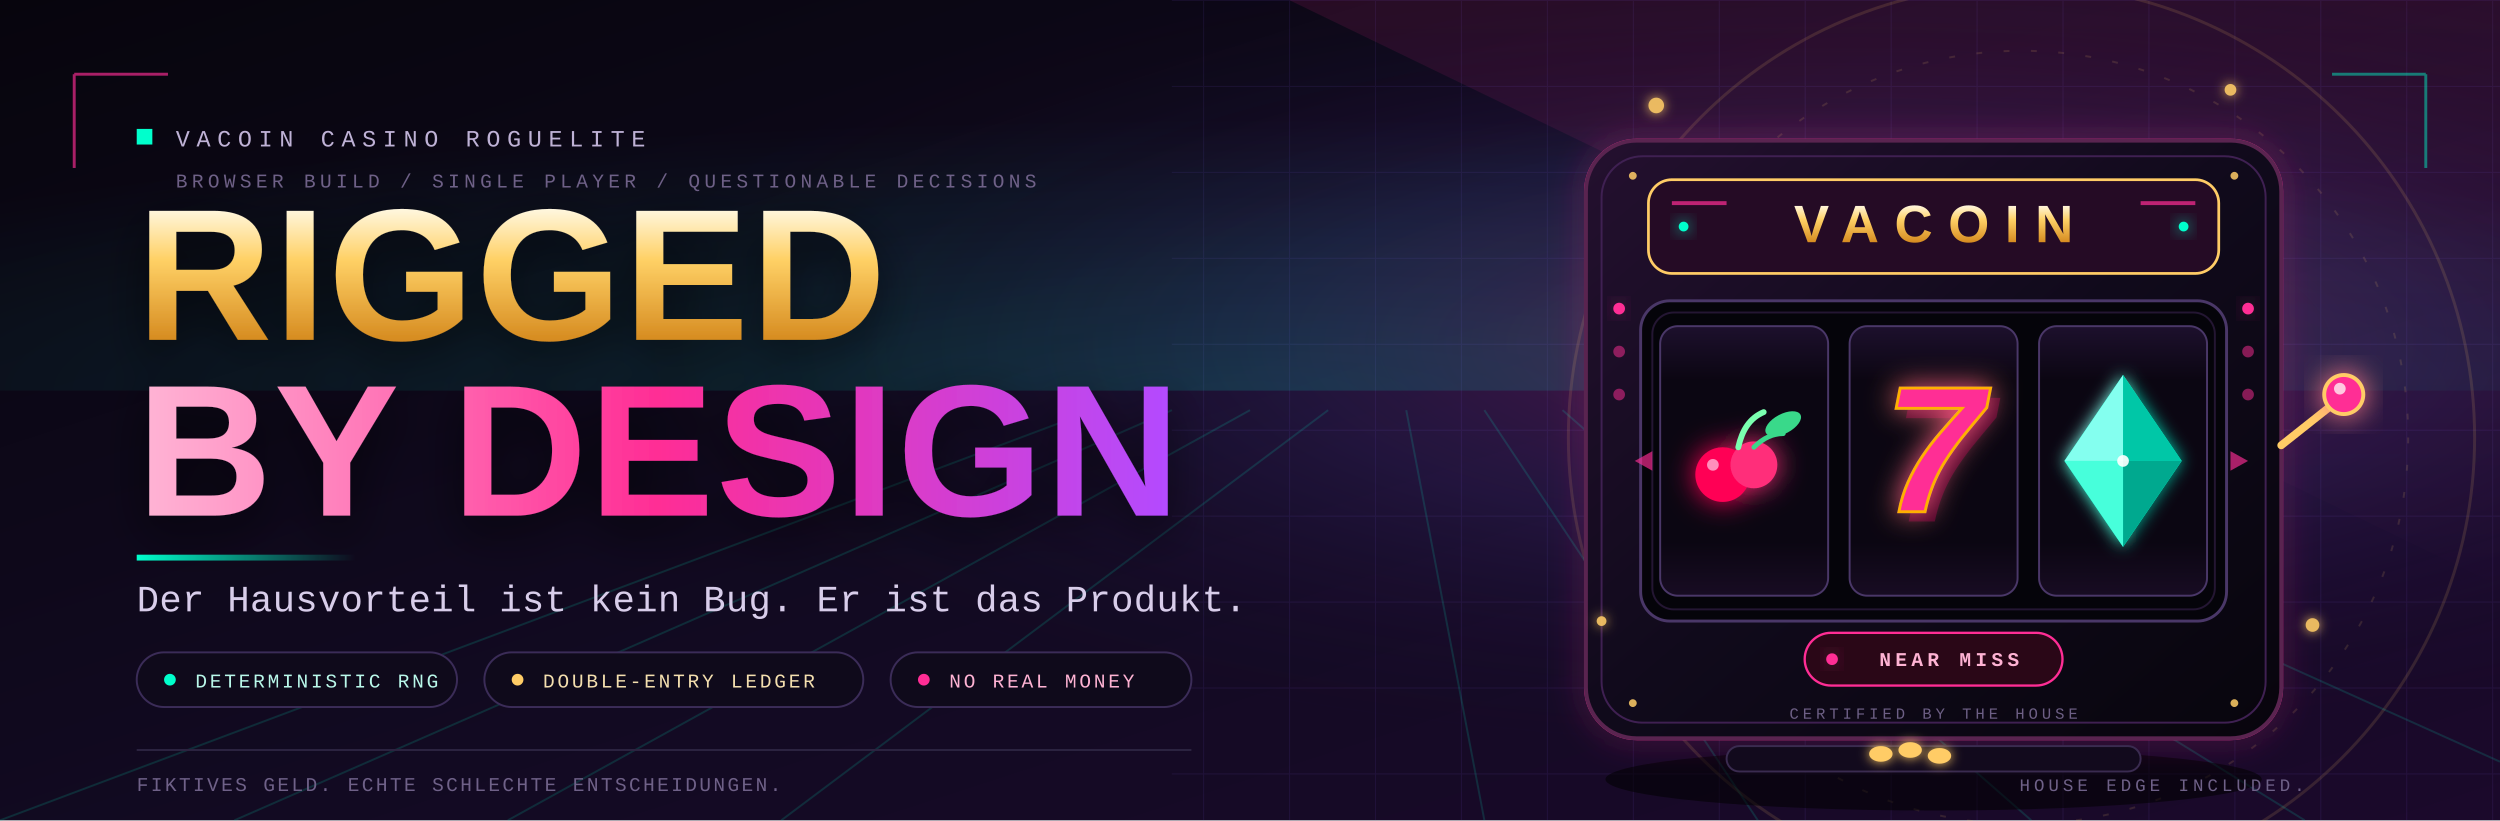
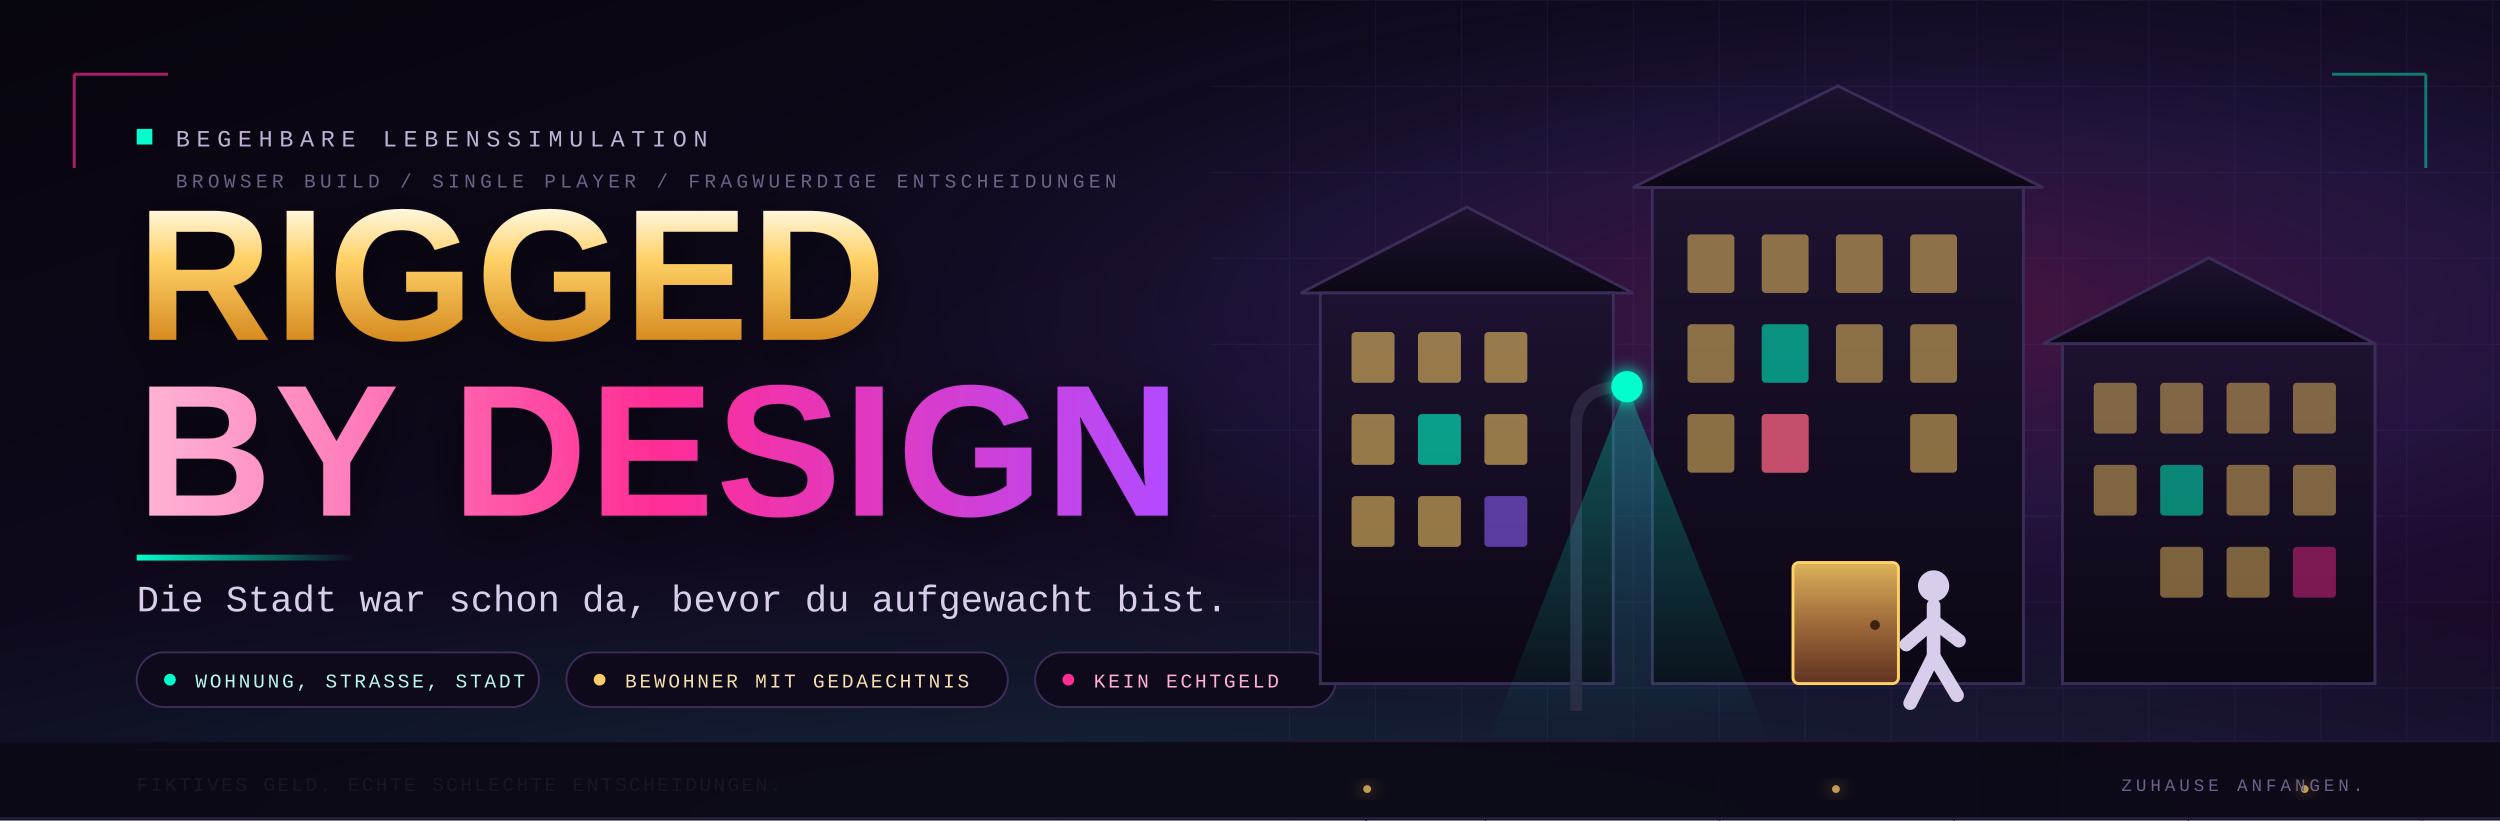
<svg xmlns="http://www.w3.org/2000/svg" viewBox="0 0 1280 420" width="1280" height="420" role="img" aria-labelledby="banner-title banner-desc">
  <defs>
    <linearGradient id="bg" x1="0" y1="0" x2="1" y2="1">
      <stop offset="0" stop-color="#07050d" />
      <stop offset="0.55" stop-color="#120a22" />
      <stop offset="1" stop-color="#1b092b" />
    </linearGradient>
-     <radialGradient id="halo" cx="0.74" cy="0.42" r="0.52">
-       <stop offset="0" stop-color="#ff2d95" stop-opacity="0.28" />
+     <radialGradient id="halo" cx="0.76" cy="0.38" r="0.55">
+       <stop offset="0" stop-color="#ff2d95" stop-opacity="0.24" />
      <stop offset="0.45" stop-color="#8b5cf6" stop-opacity="0.12" />
      <stop offset="1" stop-color="#07050d" stop-opacity="0" />
    </radialGradient>
-     <radialGradient id="floorGlow" cx="0.5" cy="1" r="0.7">
-       <stop offset="0" stop-color="#00ffcc" stop-opacity="0.14" />
+     <radialGradient id="streetGlow" cx="0.5" cy="1" r="0.75">
+       <stop offset="0" stop-color="#00ffcc" stop-opacity="0.12" />
      <stop offset="1" stop-color="#00ffcc" stop-opacity="0" />
    </radialGradient>
    <linearGradient id="gold" x1="0" y1="0" x2="0" y2="1">
      <stop offset="0" stop-color="#fff7df" />
      <stop offset="0.38" stop-color="#ffd166" />
      <stop offset="1" stop-color="#d58a1f" />
    </linearGradient>
    <linearGradient id="pinkTitle" x1="0" y1="0" x2="1" y2="0">
      <stop offset="0" stop-color="#ffb3d4" />
      <stop offset="0.5" stop-color="#ff2d95" />
      <stop offset="1" stop-color="#b34bff" />
    </linearGradient>
    <linearGradient id="cyanLine" x1="0" y1="0" x2="1" y2="0">
      <stop offset="0" stop-color="#00ffcc" />
      <stop offset="1" stop-color="#00ffcc" stop-opacity="0" />
    </linearGradient>
-     <linearGradient id="cabinet" x1="0" y1="0" x2="1" y2="1">
-       <stop offset="0" stop-color="#24102f" />
-       <stop offset="0.5" stop-color="#100a1b" />
-       <stop offset="1" stop-color="#08050d" />
+     <linearGradient id="cone" x1="0" y1="0" x2="0" y2="1">
+       <stop offset="0" stop-color="#00ffcc" stop-opacity="0.3" />
+       <stop offset="1" stop-color="#00ffcc" stop-opacity="0" />
    </linearGradient>
-     <linearGradient id="reelGlass" x1="0" y1="0" x2="0" y2="1">
-       <stop offset="0" stop-color="#1d102d" />
-       <stop offset="0.2" stop-color="#0b0612" />
-       <stop offset="0.8" stop-color="#0b0612" />
-       <stop offset="1" stop-color="#180c23" />
+     <linearGradient id="doorLight" x1="0" y1="0" x2="0" y2="1">
+       <stop offset="0" stop-color="#ffd166" stop-opacity="0.85" />
+       <stop offset="1" stop-color="#ff8a3d" stop-opacity="0.35" />
    </linearGradient>
-     <linearGradient id="beam" x1="0" y1="0" x2="0" y2="1">
-       <stop offset="0" stop-color="#ff2d95" stop-opacity="0.2" />
-       <stop offset="1" stop-color="#ff2d95" stop-opacity="0" />
+     <linearGradient id="facade" x1="0" y1="0" x2="0" y2="1">
+       <stop offset="0" stop-color="#1d1230" />
+       <stop offset="1" stop-color="#0c0715" />
    </linearGradient>
    <pattern id="grid" width="44" height="44" patternUnits="userSpaceOnUse">
      <path d="M 44 0 L 0 0 0 44" fill="none" stroke="#8b5cf6" stroke-opacity="0.13" stroke-width="1" />
    </pattern>
    <filter id="glowPink" x="-50%" y="-50%" width="200%" height="200%">
      <feGaussianBlur stdDeviation="7" result="blur" />
      <feMerge>
        <feMergeNode in="blur" />
        <feMergeNode in="SourceGraphic" />
      </feMerge>
    </filter>
    <filter id="glowCyan" x="-80%" y="-80%" width="260%" height="260%">
      <feGaussianBlur stdDeviation="4" result="blur" />
      <feMerge>
        <feMergeNode in="blur" />
        <feMergeNode in="SourceGraphic" />
      </feMerge>
    </filter>
-     <filter id="glowGold" x="-80%" y="-80%" width="260%" height="260%">
-       <feGaussianBlur stdDeviation="3" result="blur" />
-       <feMerge>
-         <feMergeNode in="blur" />
-         <feMergeNode in="SourceGraphic" />
-       </feMerge>
-     </filter>
    <filter id="textShadow" x="-20%" y="-30%" width="140%" height="180%">
      <feDropShadow dx="0" dy="8" stdDeviation="12" flood-color="#000000" flood-opacity="0.6" />
    </filter>
  </defs>
  <rect width="1280" height="420" fill="url(#bg)" />
  <rect width="1280" height="420" fill="url(#halo)" />
-   <path d="M 660 0 L 1280 0 L 1280 300 Z" fill="url(#beam)" opacity="0.55" />
-   <rect x="600" width="680" height="420" fill="url(#grid)" opacity="0.7" />
-   <rect width="1280" height="200" fill="url(#floorGlow)" />
-   <g opacity="0.13" fill="none" stroke="#ffcc66">
-     <circle cx="1035" cy="224" r="232" stroke-width="1.5" />
-     <circle cx="1035" cy="224" r="198" stroke-width="1" stroke-dasharray="3 11" />
-     <text x="1035" y="300" text-anchor="middle" font-family="Arial Black, Arial, sans-serif" font-size="220" font-weight="900" fill="none" stroke="#ffcc66" stroke-width="2">V</text>
-   </g>
-   <g opacity="0.14" stroke="#00ffcc" stroke-width="1" fill="none">
-     <path d="M 0 420 L 560 210" />
-     <path d="M 120 420 L 600 210" />
-     <path d="M 260 420 L 640 210" />
-     <path d="M 400 420 L 680 210" />
-     <path d="M 760 420 L 720 210" />
-     <path d="M 900 420 L 760 210" />
-     <path d="M 1040 420 L 800 210" />
-     <path d="M 1180 420 L 840 210" />
-     <path d="M 1280 390 L 880 210" />
-   </g>
+   <rect x="620" width="660" height="420" fill="url(#grid)" opacity="0.65" />
+   <rect y="240" width="1280" height="180" fill="url(#streetGlow)" />
  <path d="M 0 1 H 1280" stroke="url(#cyanLine)" stroke-width="1" opacity="0.55" />
  <path d="M 38 38 H 86 M 38 38 V 86" fill="none" stroke="#ff2d95" stroke-width="1.5" opacity="0.65" />
  <path d="M 1242 38 H 1194 M 1242 38 V 86" fill="none" stroke="#00ffcc" stroke-width="1.5" opacity="0.45" />
  <g font-family="'Courier New', monospace" fill="#8d7fa8">
    <rect x="70" y="66" width="8" height="8" fill="#00ffcc" />
-     <text x="90" y="75" font-size="12" letter-spacing="3.4" fill="#bfb2d6">VACOIN CASINO ROGUELITE</text>
-     <text x="90" y="96" font-size="10" letter-spacing="2.2" fill="#6f6188">BROWSER BUILD / SINGLE PLAYER / QUESTIONABLE DECISIONS</text>
+     <text x="90" y="75" font-size="12" letter-spacing="3.4" fill="#bfb2d6">BEGEHBARE LEBENSSIMULATION</text>
+     <text x="90" y="96" font-size="10" letter-spacing="2.2" fill="#6f6188">BROWSER BUILD / SINGLE PLAYER / FRAGWUERDIGE ENTSCHEIDUNGEN</text>
  </g>
  <g filter="url(#textShadow)" font-family="Arial Black, Arial, sans-serif" font-weight="900">
-     <text x="70" y="174" font-size="96" letter-spacing="1" fill="url(#gold)" textLength="520" lengthAdjust="spacingAndGlyphs">RIGGED</text>
-     <text x="70" y="264" font-size="96" letter-spacing="1" fill="url(#pinkTitle)" textLength="610" lengthAdjust="spacingAndGlyphs">BY DESIGN</text>
+     <text x="70" y="174" font-size="96" letter-spacing="1" fill="url(#gold)">RIGGED</text>
+     <text x="70" y="264" font-size="96" letter-spacing="1" fill="url(#pinkTitle)">BY DESIGN</text>
  </g>
  <rect x="70" y="284" width="112" height="3" fill="url(#cyanLine)" />
-   <text x="70" y="313" font-family="'Courier New', monospace" font-size="19" letter-spacing="0.2" fill="#d8cdea">Der Hausvorteil ist kein Bug. Er ist das Produkt.</text>
+   <text x="70" y="313" font-family="'Courier New', monospace" font-size="19" fill="#d8cdea">Die Stadt war schon da, bevor du aufgewacht bist.</text>
  <g transform="translate(70 334)" font-family="'Courier New', monospace" font-size="10" letter-spacing="1.4">
    <g>
-       <rect width="164" height="28" rx="14" fill="#0f0a1b" stroke="#3b2c58" />
+       <rect width="206" height="28" rx="14" fill="#0f0a1b" stroke="#3b2c58" />
      <circle cx="17" cy="14" r="3" fill="#00ffcc" />
-       <text x="30" y="18" fill="#b9f8ea">DETERMINISTIC RNG</text>
+       <text x="30" y="18" fill="#b9f8ea">WOHNUNG, STRASSE, STADT</text>
    </g>
-     <g transform="translate(178 0)">
-       <rect width="194" height="28" rx="14" fill="#0f0a1b" stroke="#3b2c58" />
+     <g transform="translate(220 0)">
+       <rect width="226" height="28" rx="14" fill="#0f0a1b" stroke="#3b2c58" />
      <circle cx="17" cy="14" r="3" fill="#ffcc66" />
-       <text x="30" y="18" fill="#f4dfaf">DOUBLE-ENTRY LEDGER</text>
+       <text x="30" y="18" fill="#f4dfaf">BEWOHNER MIT GEDAECHTNIS</text>
    </g>
-     <g transform="translate(386 0)">
+     <g transform="translate(460 0)">
      <rect width="154" height="28" rx="14" fill="#0f0a1b" stroke="#3b2c58" />
      <circle cx="17" cy="14" r="3" fill="#ff2d95" />
-       <text x="30" y="18" fill="#ffb3d4">NO REAL MONEY</text>
+       <text x="30" y="18" fill="#ffb3d4">KEIN ECHTGELD</text>
    </g>
  </g>
  <path d="M 70 384 H 610" stroke="#2c2440" stroke-width="1" />
  <text x="70" y="405" font-family="'Courier New', monospace" font-size="10" letter-spacing="1.2" fill="#6f6188">FIKTIVES GELD. ECHTE SCHLECHTE ENTSCHEIDUNGEN.</text>
-   <g transform="translate(812 30)">
-     <ellipse cx="178" cy="369" rx="168" ry="16" fill="#000000" opacity="0.55" />
-     <g stroke="#ff2d95" stroke-width="2" filter="url(#glowPink)" fill="none" opacity="0.8">
-       <rect x="0" y="42" width="356" height="306" rx="26" />
+   <g>
+     <path d="M 660 380 H 1280" stroke="#241633" stroke-width="2" />
+     <path d="M 660 380 L 700 420 M 780 380 L 760 420 M 900 380 L 880 420 M 1020 380 L 1000 420 M 1140 380 L 1120 420 M 1240 380 L 1240 420" stroke="#241633" stroke-width="1.5" opacity="0.9" />
+     <rect y="380" width="1280" height="40" fill="#0a0713" opacity="0.85" />
+   </g>
+   <g>
+     <path d="M 666 150 L 751 106 L 836 150 Z" fill="url(#facade)" stroke="#3b2c58" stroke-width="1.5" />
+     <rect x="676" y="150" width="150" height="200" fill="url(#facade)" stroke="#3b2c58" stroke-width="1.5" />
+     <g fill="#ffd166" opacity="0.55">
+       <rect x="692" y="170" width="22" height="26" rx="2" />
+       <rect x="726" y="170" width="22" height="26" rx="2" />
+       <rect x="760" y="170" width="22" height="26" rx="2" />
+       <rect x="692" y="212" width="22" height="26" rx="2" />
+       <rect x="760" y="212" width="22" height="26" rx="2" />
+       <rect x="692" y="254" width="22" height="26" rx="2" />
+       <rect x="726" y="254" width="22" height="26" rx="2" />
    </g>
-     <rect x="0" y="42" width="356" height="306" rx="26" fill="url(#cabinet)" stroke="#5a2450" stroke-width="2" />
-     <rect x="8" y="50" width="340" height="290" rx="21" fill="none" stroke="#3f2052" stroke-width="1" />
-     <g fill="#ffcc66" opacity="0.85">
-       <circle cx="24" cy="60" r="2" />
-       <circle cx="332" cy="60" r="2" />
-       <circle cx="24" cy="330" r="2" />
-       <circle cx="332" cy="330" r="2" />
+     <rect x="726" y="212" width="22" height="26" rx="2" fill="#00ffcc" opacity="0.6" />
+     <rect x="760" y="254" width="22" height="26" rx="2" fill="#8b5cf6" opacity="0.6" />
+   </g>
+   <g>
+     <path d="M 836 96 L 941 44 L 1046 96 Z" fill="url(#facade)" stroke="#3b2c58" stroke-width="1.5" />
+     <rect x="846" y="96" width="190" height="254" fill="url(#facade)" stroke="#3b2c58" stroke-width="1.5" />
+     <g fill="#ffd166" opacity="0.5">
+       <rect x="864" y="120" width="24" height="30" rx="2" />
+       <rect x="902" y="120" width="24" height="30" rx="2" />
+       <rect x="940" y="120" width="24" height="30" rx="2" />
+       <rect x="978" y="120" width="24" height="30" rx="2" />
+       <rect x="864" y="166" width="24" height="30" rx="2" />
+       <rect x="940" y="166" width="24" height="30" rx="2" />
+       <rect x="978" y="166" width="24" height="30" rx="2" />
+       <rect x="864" y="212" width="24" height="30" rx="2" />
+       <rect x="902" y="212" width="24" height="30" rx="2" />
+       <rect x="978" y="212" width="24" height="30" rx="2" />
    </g>
-     <g>
-       <rect x="32" y="62" width="292" height="48" rx="12" fill="#250b25" stroke="#ffcc66" stroke-width="1.4" />
-       <path d="M 44 74 H 72 M 284 74 H 312" stroke="#ff2d95" stroke-width="2" opacity="0.7" />
-       <text x="178" y="94" text-anchor="middle" font-family="Arial Black, Arial, sans-serif" font-size="27" font-weight="900" letter-spacing="8" fill="url(#gold)">VACOIN</text>
-       <circle cx="50" cy="86" r="2.5" fill="#00ffcc" filter="url(#glowCyan)" />
-       <circle cx="306" cy="86" r="2.5" fill="#00ffcc" filter="url(#glowCyan)" />
+     <rect x="902" y="166" width="24" height="30" rx="2" fill="#00ffcc" opacity="0.55" />
+     <rect x="902" y="212" width="24" height="30" rx="2" fill="#ff2d95" opacity="0.5" />
+     <rect x="918" y="288" width="54" height="62" rx="3" fill="url(#doorLight)" stroke="#ffd166" stroke-width="1.5" />
+     <circle cx="960" cy="320" r="2.5" fill="#3a2410" />
+   </g>
+   <g>
+     <path d="M 1046 176 L 1131 132 L 1216 176 Z" fill="url(#facade)" stroke="#3b2c58" stroke-width="1.5" />
+     <rect x="1056" y="176" width="160" height="174" fill="url(#facade)" stroke="#3b2c58" stroke-width="1.5" />
+     <g fill="#ffd166" opacity="0.45">
+       <rect x="1072" y="196" width="22" height="26" rx="2" />
+       <rect x="1106" y="196" width="22" height="26" rx="2" />
+       <rect x="1140" y="196" width="22" height="26" rx="2" />
+       <rect x="1174" y="196" width="22" height="26" rx="2" />
+       <rect x="1072" y="238" width="22" height="26" rx="2" />
+       <rect x="1140" y="238" width="22" height="26" rx="2" />
+       <rect x="1174" y="238" width="22" height="26" rx="2" />
+       <rect x="1106" y="280" width="22" height="26" rx="2" />
+       <rect x="1140" y="280" width="22" height="26" rx="2" />
    </g>
-     <g fill="#ff2d95">
-       <circle cx="17" cy="128" r="3" filter="url(#glowPink)" />
-       <circle cx="17" cy="150" r="3" opacity="0.5" />
-       <circle cx="17" cy="172" r="3" opacity="0.5" />
-       <circle cx="339" cy="128" r="3" filter="url(#glowPink)" />
-       <circle cx="339" cy="150" r="3" opacity="0.5" />
-       <circle cx="339" cy="172" r="3" opacity="0.5" />
-     </g>
-     <rect x="28" y="124" width="300" height="164" rx="15" fill="#05040a" stroke="#4a3768" stroke-width="1.5" />
-     <rect x="34" y="130" width="288" height="152" rx="11" fill="none" stroke="#241633" stroke-width="1" />
-     <g>
-       <rect x="38" y="137" width="86" height="138" rx="9" fill="url(#reelGlass)" stroke="#4a3768" />
-       <rect x="135" y="137" width="86" height="138" rx="9" fill="url(#reelGlass)" stroke="#4a3768" />
-       <rect x="232" y="137" width="86" height="138" rx="9" fill="url(#reelGlass)" stroke="#4a3768" />
-     </g>
-     <g>
-       <g filter="url(#glowPink)">
-         <circle cx="70" cy="213" r="14" fill="#ff0055" />
-         <circle cx="86" cy="208" r="12" fill="#ff2d7a" />
-       </g>
-       <path d="M 78 199 C 80 190 84 184 91 181" fill="none" stroke="#7bffb0" stroke-width="3" stroke-linecap="round" />
-       <path d="M 86 199 C 91 194 96 192 101 192" fill="none" stroke="#39d98a" stroke-width="2.5" stroke-linecap="round" />
-       <ellipse cx="101" cy="187" rx="10" ry="5" fill="#39d98a" transform="rotate(-28 101 187)" />
-       <circle cx="65" cy="208" r="3" fill="#ff9ec7" opacity="0.9" />
-     </g>
-     <g>
-       <text x="178" y="232" text-anchor="middle" font-family="Arial Black, Arial, sans-serif" font-size="92" font-style="italic" font-weight="900" fill="#4a0029" transform="translate(5 5)">7</text>
-       <text x="178" y="232" text-anchor="middle" font-family="Arial Black, Arial, sans-serif" font-size="92" font-style="italic" font-weight="900" fill="#ff2d95" stroke="#ffb000" stroke-width="1.5" filter="url(#glowPink)">7</text>
-     </g>
-     <g filter="url(#glowCyan)">
-       <path d="M 275 162 L 305 206 L 275 250 L 245 206 Z" fill="#00ffcc" />
-       <path d="M 275 162 L 275 206 L 245 206 Z" fill="#8afff0" opacity="0.95" />
-       <path d="M 275 162 L 305 206 L 275 206 Z" fill="#00c7a7" />
-       <path d="M 275 206 L 305 206 L 275 250 Z" fill="#00a98f" />
-       <path d="M 275 206 L 245 206 L 275 250 Z" fill="#5dffe0" opacity="0.75" />
-     </g>
-     <circle cx="275" cy="206" r="3" fill="#ffffff" opacity="0.9" />
-     <g opacity="0.65">
-       <path d="M 25 206 H 339" stroke="#ff2d95" stroke-width="2" filter="url(#glowPink)" />
-       <path d="M 25 206 L 34 201 L 34 211 Z" fill="#ff2d95" />
-       <path d="M 339 206 L 330 201 L 330 211 Z" fill="#ff2d95" />
-     </g>
-     <g>
-       <rect x="112" y="294" width="132" height="27" rx="13.5" fill="#2a0717" stroke="#ff2d95" stroke-width="1.2" />
-       <circle cx="126" cy="307.5" r="3" fill="#ff2d95" filter="url(#glowPink)" />
-       <text x="186" y="311" text-anchor="middle" font-family="'Courier New', monospace" font-size="10" font-weight="bold" letter-spacing="2.2" fill="#ffb3d4">NEAR MISS</text>
-     </g>
-     <text x="178" y="338" text-anchor="middle" font-family="'Courier New', monospace" font-size="8" letter-spacing="2" fill="#6d5f85">CERTIFIED BY THE HOUSE</text>
-     <g>
-       <path d="M 356 198 L 385 175" stroke="#ffcc66" stroke-width="4" stroke-linecap="round" />
-       <circle cx="388" cy="172" r="10" fill="#ff2d95" stroke="#ffcc66" stroke-width="2" filter="url(#glowPink)" />
-       <circle cx="386" cy="169" r="3" fill="#ffd9e8" opacity="0.9" />
-     </g>
-     <rect x="72" y="352" width="212" height="13" rx="6.5" fill="#120a1d" stroke="#3a2b50" />
-     <g fill="#ffcc66" filter="url(#glowGold)">
-       <ellipse cx="151" cy="356" rx="6" ry="4" />
-       <ellipse cx="166" cy="354" rx="6" ry="4" />
-       <ellipse cx="181" cy="357" rx="6" ry="4" />
-     </g>
-     <g fill="#ffcc66" filter="url(#glowGold)" opacity="0.9">
-       <circle cx="36" cy="24" r="4" />
-       <circle cx="330" cy="16" r="3" />
-       <circle cx="372" cy="290" r="3.5" />
-       <circle cx="8" cy="288" r="2.5" />
-     </g>
+     <rect x="1106" y="238" width="22" height="26" rx="2" fill="#00ffcc" opacity="0.5" />
+     <rect x="1174" y="280" width="22" height="26" rx="2" fill="#ff2d95" opacity="0.45" />
  </g>
-   <text x="1180" y="405" text-anchor="end" font-family="'Courier New', monospace" font-size="9" letter-spacing="2" fill="#6f6188">HOUSE EDGE INCLUDED.</text>
+   <g>
+     <rect x="804" y="214" width="6" height="150" fill="#2c2440" />
+     <path d="M 807 218 Q 807 198 831 198" fill="none" stroke="#2c2440" stroke-width="6" />
+     <circle cx="833" cy="198" r="8" fill="#00ffcc" filter="url(#glowCyan)" />
+     <path d="M 833 198 L 762 380 L 906 380 Z" fill="url(#cone)" />
+   </g>
+   <g stroke="#d8cdea" stroke-width="7" stroke-linecap="round" fill="none">
+     <circle cx="990" cy="300" r="8" fill="#d8cdea" stroke="none" />
+     <path d="M 990 310 L 990 336" />
+     <path d="M 990 336 L 978 360 M 990 336 L 1002 356" />
+     <path d="M 990 318 L 976 330 M 990 318 L 1003 328" />
+   </g>
+   <g fill="#ffcc66" filter="url(#glowCyan)" opacity="0.75">
+     <circle cx="700" cy="404" r="2" />
+     <circle cx="940" cy="404" r="2" />
+     <circle cx="1180" cy="404" r="2" />
+   </g>
+   <path d="M 0 419 H 1280" stroke="#2c2440" stroke-width="1" />
+   <text x="1210" y="405" text-anchor="end" font-family="'Courier New', monospace" font-size="9" letter-spacing="2" fill="#6f6188">ZUHAUSE ANFANGEN.</text>
</svg>
